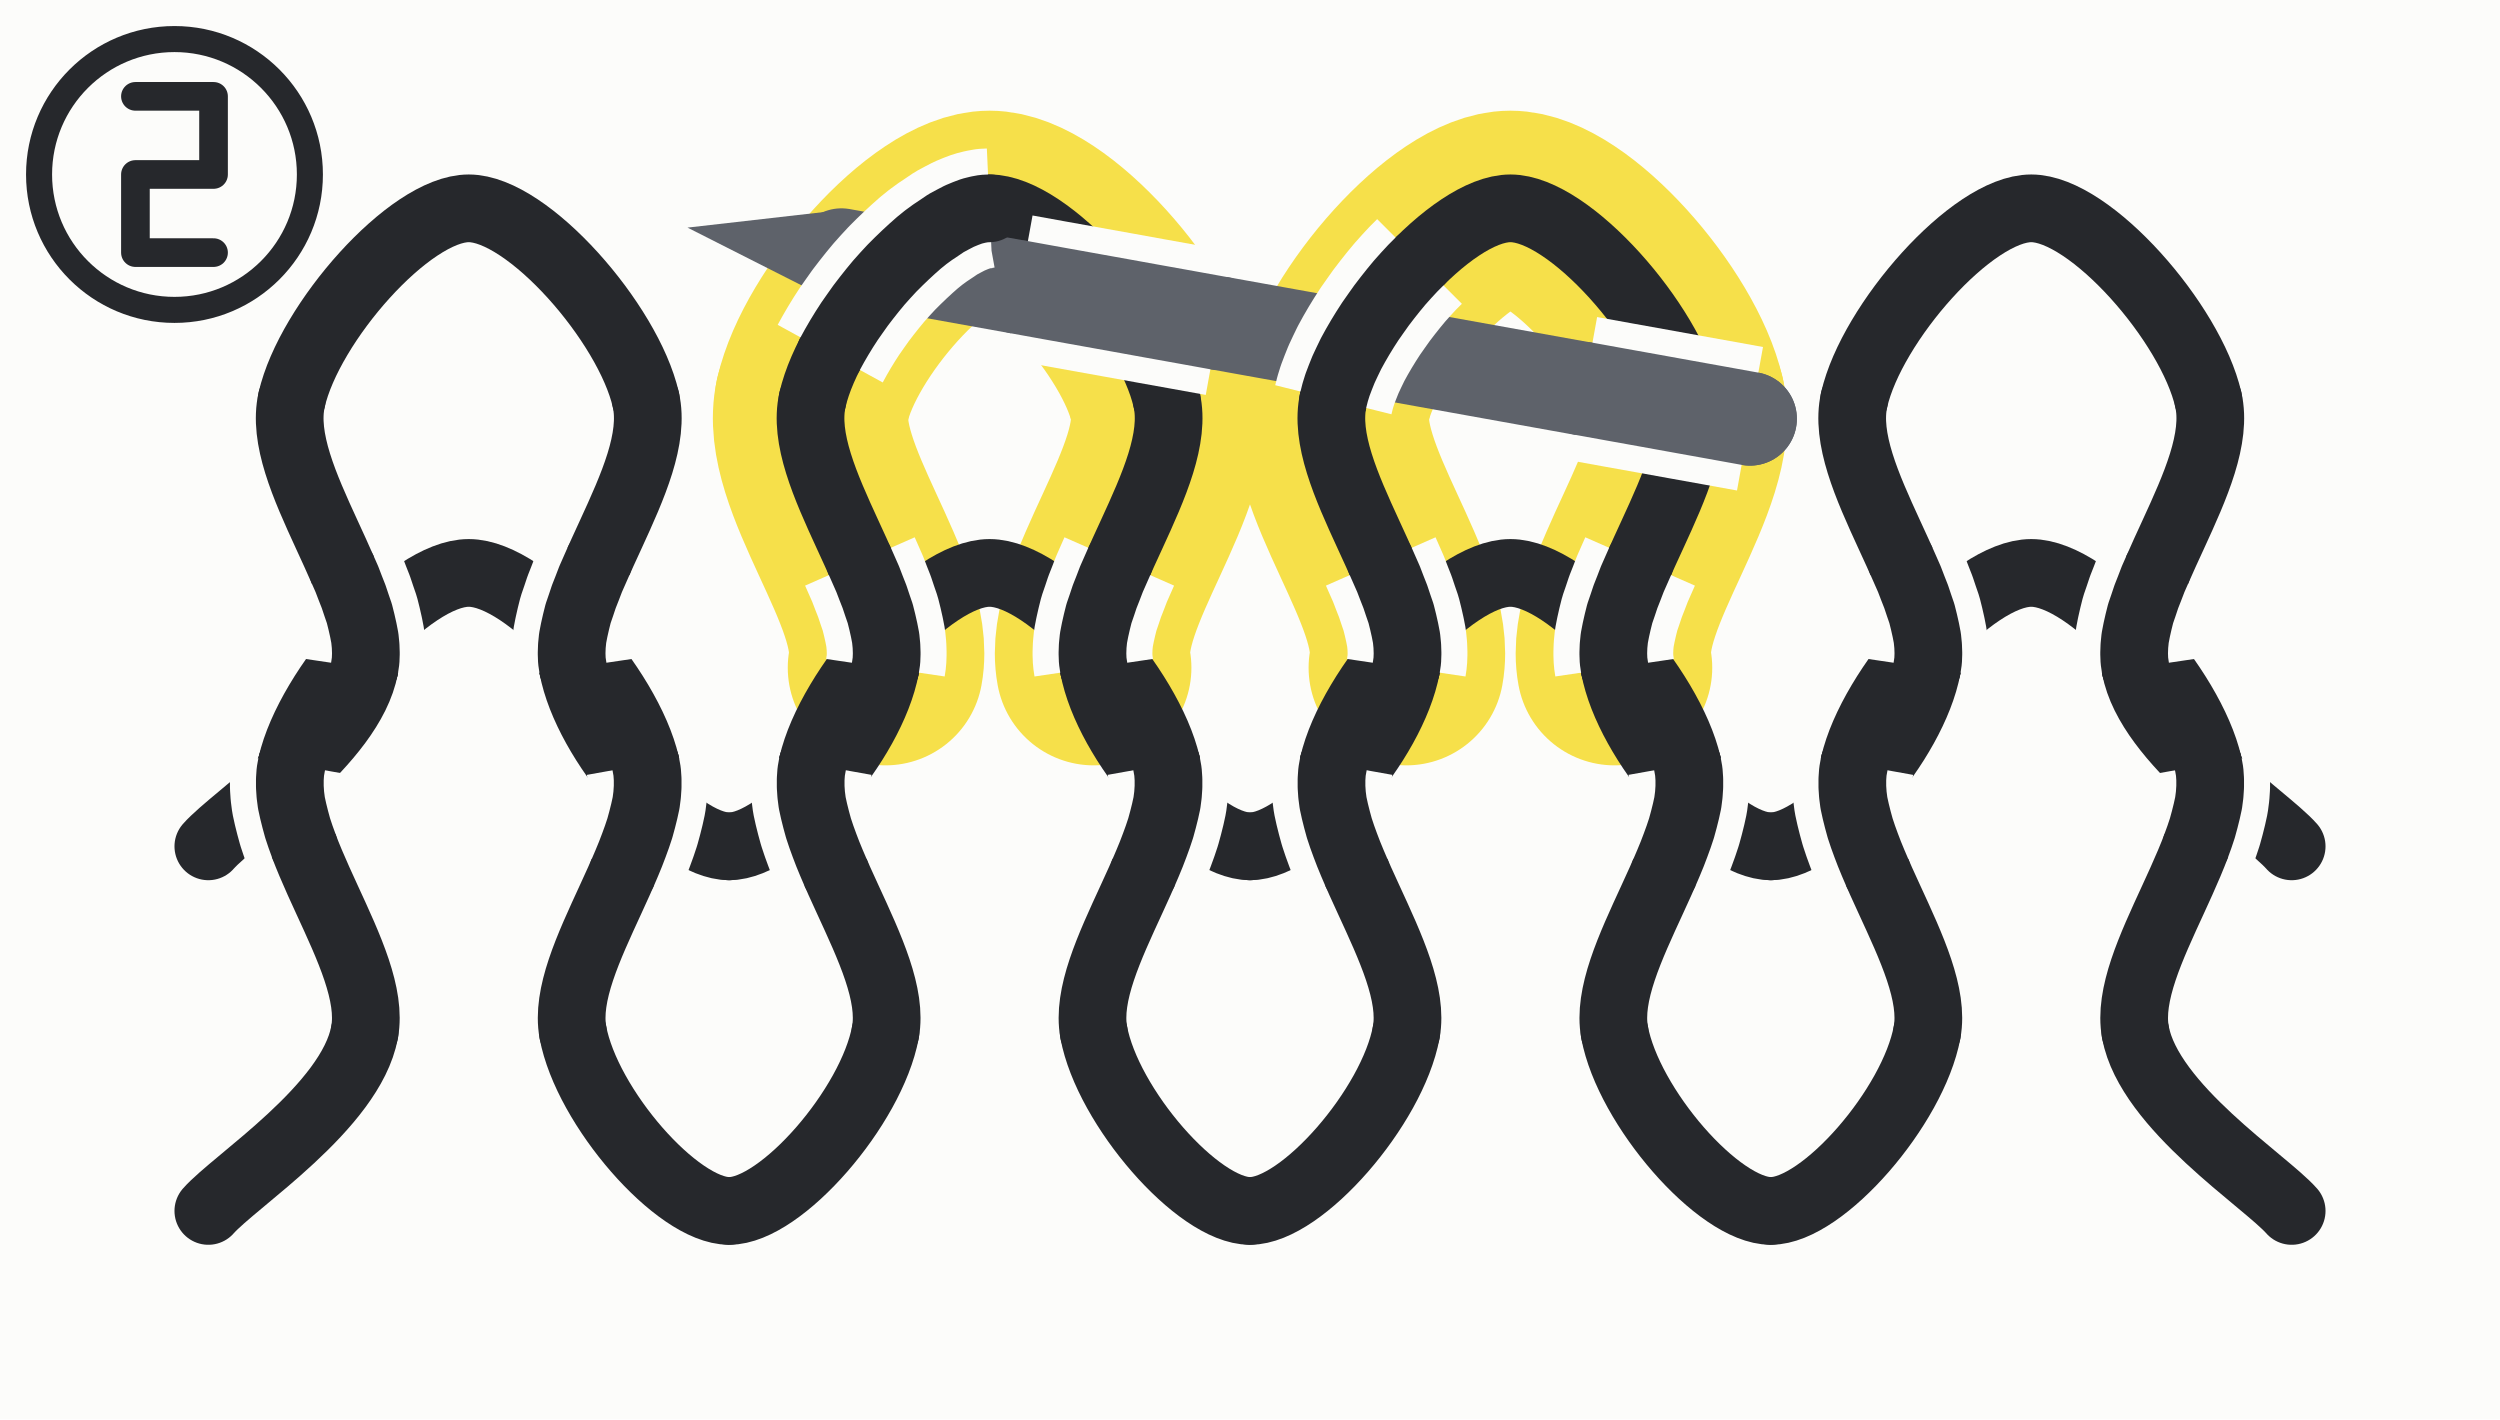
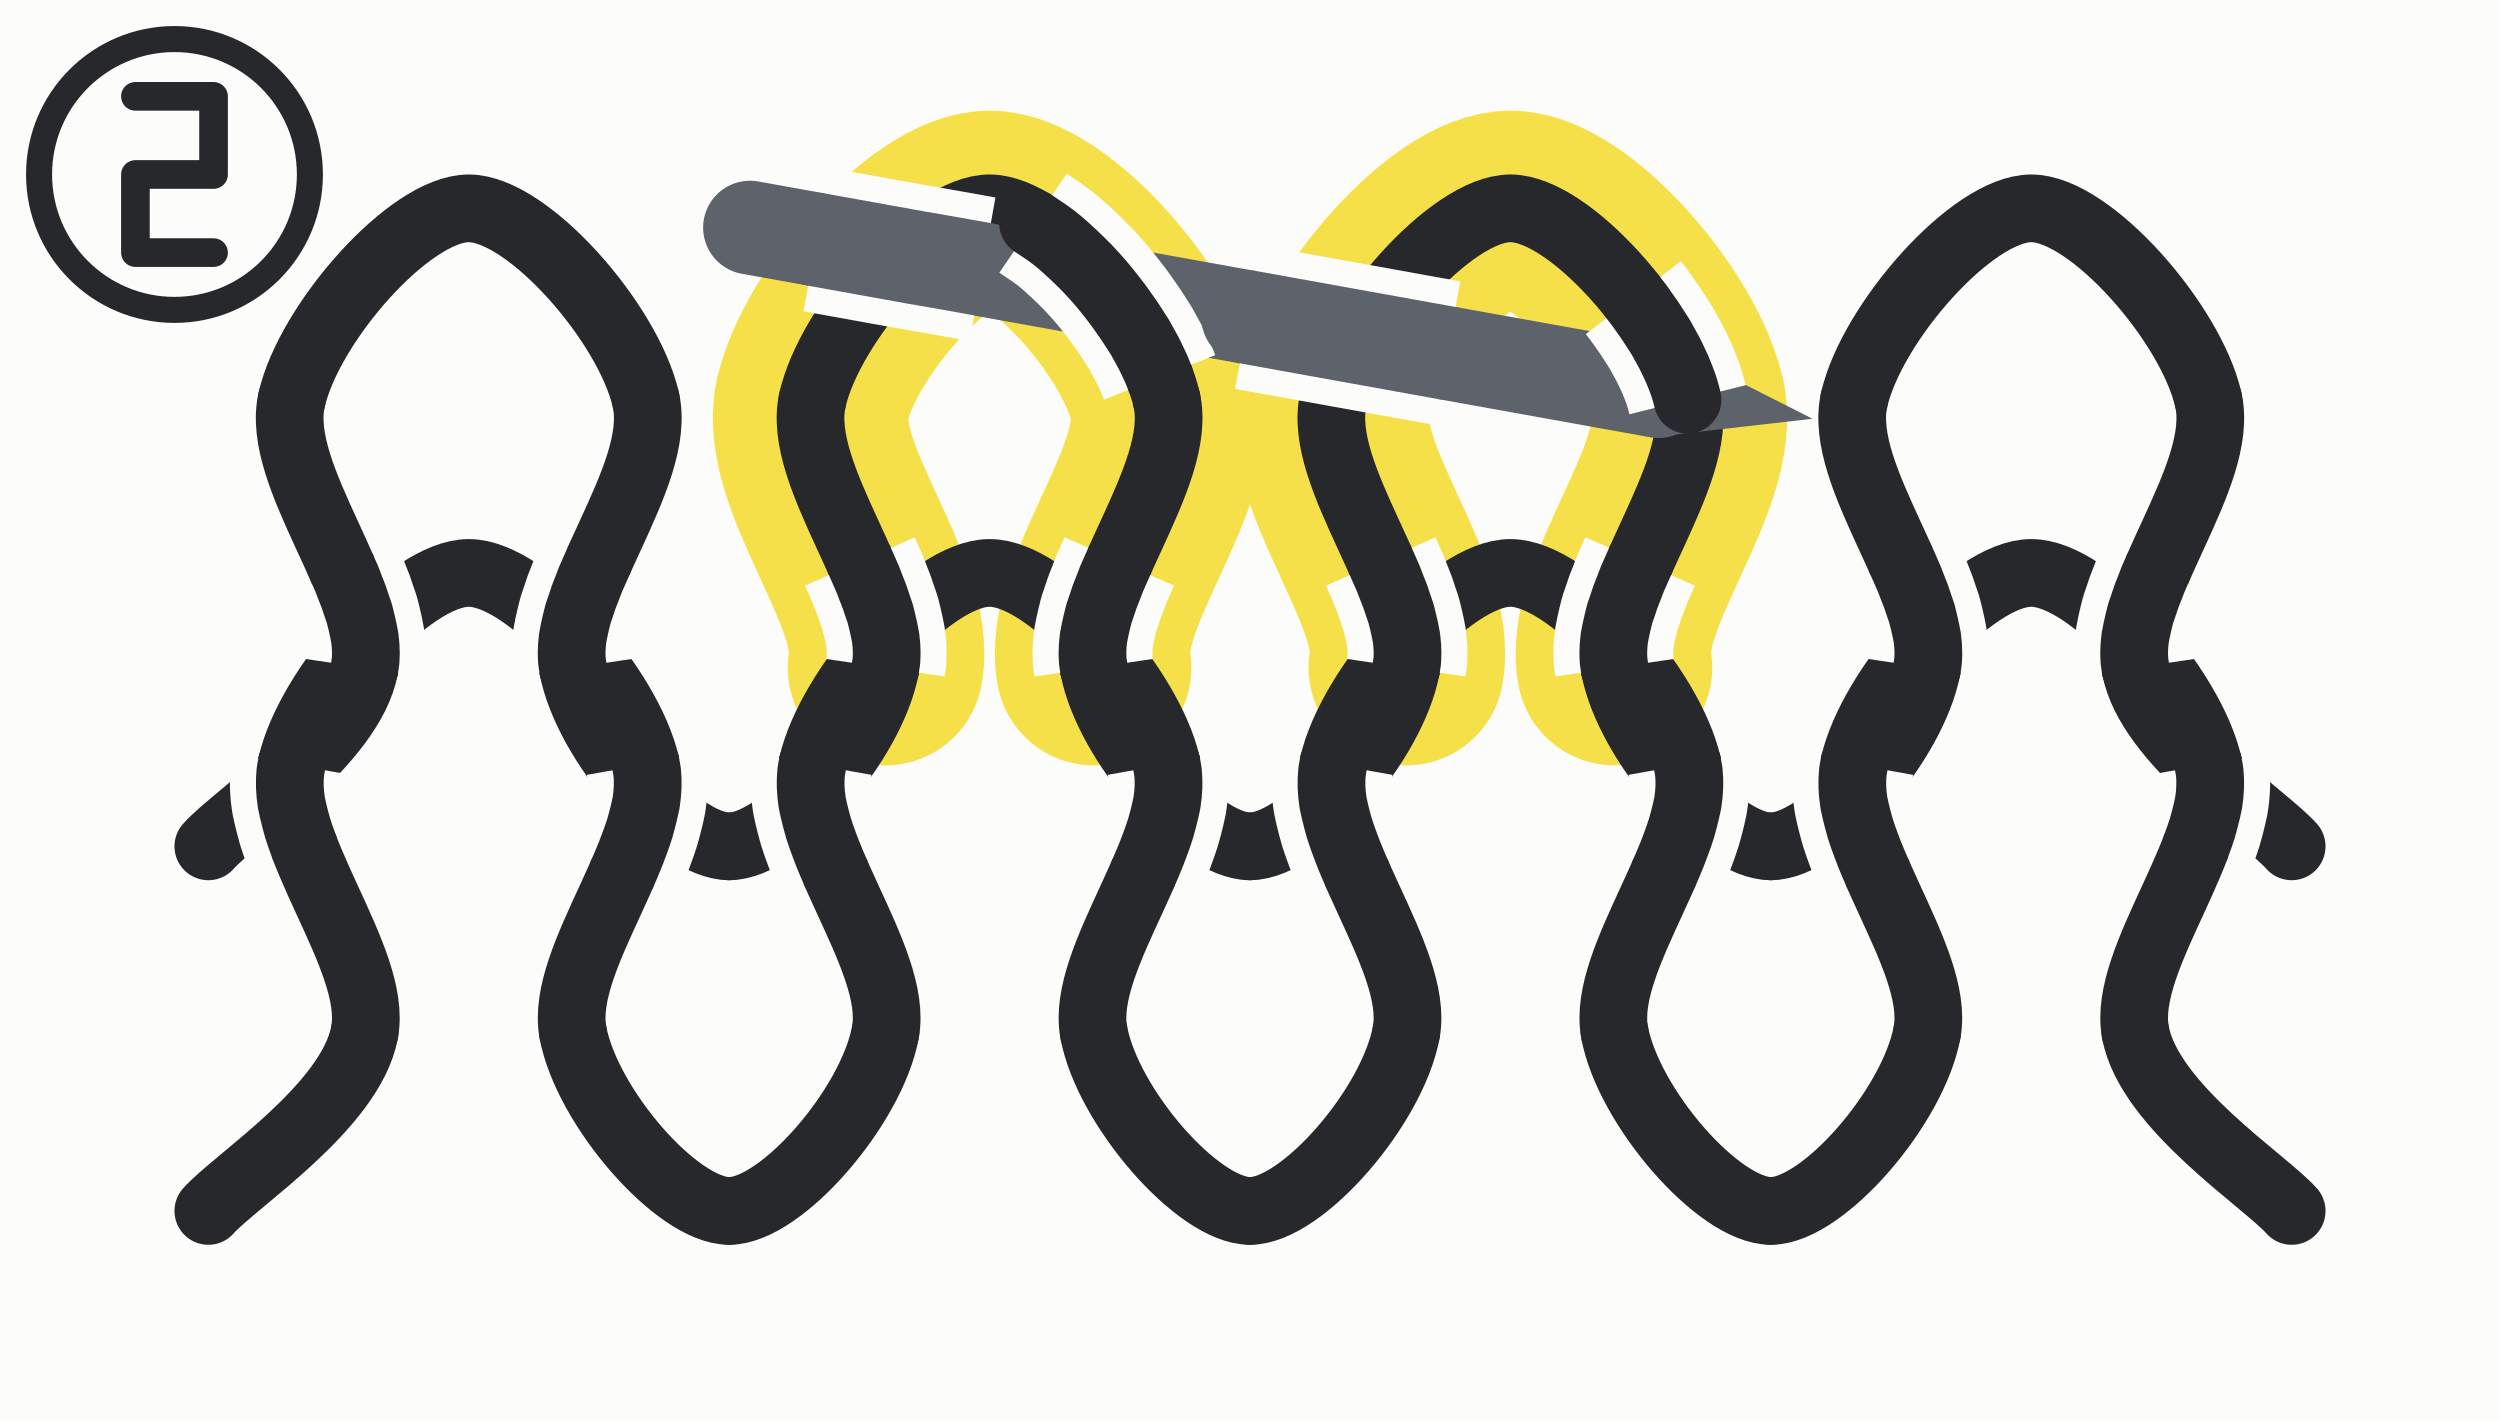
<svg xmlns="http://www.w3.org/2000/svg" viewBox="0 0 96 54.5" width="96" height="54.5">
  <rect class="a-t" width="96" height="54.5" fill="#FCFCFA" />
  <g fill="none" stroke-linecap="butt" stroke-linejoin="round">
    <path class="a-z" d="M34 25.64C34.53 22.78 30.53 18.29 31.2 15.35" stroke="#F6E04A" stroke-width="7.5" stroke-linecap="round" />
    <path class="a-z" d="M31.2 15.35C31.87 12.41 35.73 8 38 8C40.27 8 44.13 12.41 44.8 15.35" stroke="#F6E04A" stroke-width="7.5" stroke-linecap="round" />
    <path class="a-z" d="M44.8 15.35C45.47 18.29 41.47 22.78 42 25.64" stroke="#F6E04A" stroke-width="7.5" stroke-linecap="round" />
    <path class="a-z" d="M54 25.64C54.53 22.78 50.53 18.29 51.2 15.35" stroke="#F6E04A" stroke-width="7.5" stroke-linecap="round" />
    <path class="a-z" d="M51.2 15.35C51.87 12.41 55.73 8 58 8C60.27 8 64.13 12.41 64.8 15.35" stroke="#F6E04A" stroke-width="7.5" stroke-linecap="round" />
    <path class="a-z" d="M64.8 15.35C65.47 18.29 61.47 22.78 62 25.64" stroke="#F6E04A" stroke-width="7.5" stroke-linecap="round" />
    <path class="a-n" d="M8 46.5C9 45.36 13.47 42.5 14 39.64" stroke="#26282C" stroke-width="2.6" stroke-linecap="round" />
    <path class="a-n" d="M14 39.64C14.53 36.78 10.53 32.29 11.2 29.35" stroke="#26282C" stroke-width="2.6" stroke-linecap="round" />
    <path class="a-n" d="M11.2 29.35C11.87 26.41 15.73 22 18 22C20.27 22 24.13 26.41 24.8 29.35" stroke="#26282C" stroke-width="2.6" stroke-linecap="round" />
    <path class="a-n" d="M24.8 29.35C25.47 32.29 21.47 36.78 22 39.64" stroke="#26282C" stroke-width="2.6" stroke-linecap="round" />
    <path class="a-n" d="M22 39.64C22.53 42.5 26 46.5 28 46.5" stroke="#26282C" stroke-width="2.6" stroke-linecap="round" />
    <path class="a-n" d="M28 46.5C30 46.5 33.47 42.5 34 39.64" stroke="#26282C" stroke-width="2.6" stroke-linecap="round" />
    <path class="a-n" d="M34 39.64C34.53 36.78 30.53 32.29 31.2 29.35" stroke="#26282C" stroke-width="2.6" stroke-linecap="round" />
    <path class="a-n" d="M31.2 29.35C31.87 26.41 35.73 22 38 22C40.27 22 44.13 26.41 44.8 29.35" stroke="#26282C" stroke-width="2.6" stroke-linecap="round" />
    <path class="a-n" d="M44.8 29.35C45.47 32.29 41.47 36.78 42 39.64" stroke="#26282C" stroke-width="2.6" stroke-linecap="round" />
    <path class="a-n" d="M42 39.64C42.53 42.5 46 46.5 48 46.5" stroke="#26282C" stroke-width="2.6" stroke-linecap="round" />
    <path class="a-n" d="M48 46.5C50 46.5 53.47 42.5 54 39.64" stroke="#26282C" stroke-width="2.6" stroke-linecap="round" />
    <path class="a-n" d="M54 39.64C54.53 36.78 50.53 32.29 51.2 29.35" stroke="#26282C" stroke-width="2.6" stroke-linecap="round" />
    <path class="a-n" d="M51.2 29.35C51.87 26.41 55.73 22 58 22C60.27 22 64.13 26.41 64.8 29.35" stroke="#26282C" stroke-width="2.6" stroke-linecap="round" />
    <path class="a-n" d="M64.8 29.35C65.47 32.29 61.47 36.78 62 39.64" stroke="#26282C" stroke-width="2.6" stroke-linecap="round" />
    <path class="a-n" d="M62 39.64C62.53 42.5 66 46.5 68 46.5" stroke="#26282C" stroke-width="2.6" stroke-linecap="round" />
    <path class="a-n" d="M68 46.5C70 46.5 73.47 42.5 74 39.64" stroke="#26282C" stroke-width="2.6" stroke-linecap="round" />
    <path class="a-n" d="M74 39.64C74.53 36.78 70.53 32.29 71.2 29.35" stroke="#26282C" stroke-width="2.6" stroke-linecap="round" />
    <path class="a-n" d="M71.2 29.35C71.87 26.41 75.73 22 78 22C80.27 22 84.13 26.41 84.8 29.35" stroke="#26282C" stroke-width="2.6" stroke-linecap="round" />
    <path class="a-n" d="M84.8 29.35C85.47 32.29 81.47 36.78 82 39.64" stroke="#26282C" stroke-width="2.6" stroke-linecap="round" />
    <path class="a-n" d="M82 39.64C82.53 42.5 87 45.36 88 46.5" stroke="#26282C" stroke-width="2.6" stroke-linecap="round" />
    <path class="a-n" d="M8 32.5C9 31.36 13.47 28.5 14 25.64" stroke="#26282C" stroke-width="2.6" stroke-linecap="round" />
    <path class="a-n" d="M14 25.64C14.53 22.78 10.53 18.29 11.2 15.35" stroke="#26282C" stroke-width="2.6" stroke-linecap="round" />
    <path class="a-n" d="M11.2 15.35C11.87 12.41 15.73 8 18 8C20.27 8 24.13 12.41 24.8 15.35" stroke="#26282C" stroke-width="2.6" stroke-linecap="round" />
    <path class="a-n" d="M24.8 15.35C25.47 18.29 21.47 22.78 22 25.64" stroke="#26282C" stroke-width="2.6" stroke-linecap="round" />
    <path class="a-n" d="M22 25.64C22.53 28.5 26 32.5 28 32.5" stroke="#26282C" stroke-width="2.6" stroke-linecap="round" />
    <path class="a-n" d="M28 32.5C30 32.5 33.47 28.5 34 25.64" stroke="#26282C" stroke-width="2.6" stroke-linecap="round" />
    <path class="a-n" d="M34 25.64C34.53 22.78 30.53 18.29 31.2 15.35" stroke="#26282C" stroke-width="2.6" stroke-linecap="round" />
    <path class="a-n" d="M31.2 15.35C31.87 12.41 35.73 8 38 8C40.27 8 44.13 12.41 44.8 15.35" stroke="#26282C" stroke-width="2.6" stroke-linecap="round" />
    <path class="a-n" d="M44.8 15.35C45.47 18.29 41.47 22.78 42 25.64" stroke="#26282C" stroke-width="2.6" stroke-linecap="round" />
    <path class="a-n" d="M42 25.64C42.53 28.5 46 32.5 48 32.5" stroke="#26282C" stroke-width="2.6" stroke-linecap="round" />
    <path class="a-n" d="M48 32.5C50 32.5 53.47 28.5 54 25.64" stroke="#26282C" stroke-width="2.6" stroke-linecap="round" />
    <path class="a-n" d="M54 25.64C54.53 22.78 50.53 18.29 51.2 15.35" stroke="#26282C" stroke-width="2.6" stroke-linecap="round" />
    <path class="a-n" d="M51.2 15.35C51.87 12.41 55.73 8 58 8C60.27 8 64.13 12.41 64.8 15.35" stroke="#26282C" stroke-width="2.6" stroke-linecap="round" />
    <path class="a-n" d="M64.8 15.35C65.47 18.29 61.47 22.78 62 25.64" stroke="#26282C" stroke-width="2.6" stroke-linecap="round" />
    <path class="a-n" d="M62 25.64C62.53 28.5 66 32.5 68 32.5" stroke="#26282C" stroke-width="2.6" stroke-linecap="round" />
    <path class="a-n" d="M68 32.5C70 32.5 73.47 28.5 74 25.64" stroke="#26282C" stroke-width="2.6" stroke-linecap="round" />
    <path class="a-n" d="M74 25.64C74.53 22.78 70.53 18.29 71.2 15.35" stroke="#26282C" stroke-width="2.6" stroke-linecap="round" />
    <path class="a-n" d="M71.2 15.35C71.87 12.41 75.73 8 78 8C80.27 8 84.13 12.41 84.8 15.35" stroke="#26282C" stroke-width="2.6" stroke-linecap="round" />
    <path class="a-n" d="M84.8 15.35C85.47 18.29 81.47 22.78 82 25.64" stroke="#26282C" stroke-width="2.6" stroke-linecap="round" />
    <path class="a-n" d="M82 25.64C82.53 28.5 87 31.36 88 32.5" stroke="#26282C" stroke-width="2.6" stroke-linecap="round" />
-     <path class="a-d" d="M67.2 16.08L32.31 9.8" stroke="#5E626A" stroke-width="3.6" stroke-linecap="round" />
-     <polygon class="a-d" points="26.4,8.74 32.62,8.03 31.99,11.57" fill="#5E626A" />
+     <path class="a-d" d="M28.8 8.74L63.69 15.02" stroke="#5E626A" stroke-width="3.6" stroke-linecap="round" />
+     <polygon class="a-d" points="69.6,16.08 63.38,16.79 64.01,13.25" fill="#5E626A" />
    <path class="a-o" d="M11.66 32.46L11.54 32.13L11.43 31.8L11.34 31.47L11.26 31.15L11.19 30.83L11.15 30.52L11.13 30.22L11.13 29.92L11.15 29.63L11.2 29.35" stroke="#FCFCFA" stroke-width="4.6" />
    <path class="a-n" d="M11.66 32.46L11.54 32.13L11.43 31.8L11.34 31.47L11.26 31.15L11.19 30.83L11.15 30.52L11.13 30.22L11.13 29.92L11.15 29.63L11.2 29.35" stroke="#26282C" stroke-width="2.6" stroke-linecap="round" />
    <path class="a-o" d="M14 25.64L14.04 25.37L14.05 25.09L14.04 24.8L14.01 24.5L13.95 24.19L13.88 23.88L13.8 23.56L13.69 23.24L13.58 22.91L13.45 22.58L13.32 22.24L13.17 21.9" stroke="#FCFCFA" stroke-width="4.6" />
    <path class="a-n" d="M14 25.64L14.04 25.37L14.05 25.09L14.04 24.8L14.01 24.5L13.95 24.19L13.88 23.88L13.8 23.56L13.69 23.24L13.58 22.91L13.45 22.58L13.32 22.24L13.17 21.9" stroke="#26282C" stroke-width="2.6" stroke-linecap="round" />
    <path class="a-o" d="M22.98 21.56L22.83 21.9L22.68 22.24L22.55 22.58L22.42 22.91L22.31 23.24L22.2 23.56L22.12 23.88L22.05 24.19L21.99 24.5L21.96 24.8L21.95 25.09L21.96 25.37L22 25.64" stroke="#FCFCFA" stroke-width="4.6" />
    <path class="a-n" d="M22.98 21.56L22.83 21.9L22.68 22.24L22.55 22.58L22.42 22.91L22.31 23.24L22.2 23.56L22.12 23.88L22.05 24.19L21.99 24.5L21.96 24.8L21.95 25.09L21.96 25.37L22 25.64" stroke="#26282C" stroke-width="2.6" stroke-linecap="round" />
    <path class="a-o" d="M24.8 29.35L24.85 29.63L24.87 29.92L24.87 30.22L24.85 30.52L24.81 30.83L24.74 31.15L24.66 31.47L24.57 31.8L24.46 32.13L24.34 32.46L24.21 32.8L24.07 33.14L23.92 33.49" stroke="#FCFCFA" stroke-width="4.6" />
    <path class="a-n" d="M24.8 29.35L24.85 29.63L24.87 29.92L24.87 30.22L24.85 30.52L24.81 30.83L24.74 31.15L24.66 31.47L24.57 31.8L24.46 32.13L24.34 32.46L24.21 32.8L24.07 33.14L23.92 33.49" stroke="#26282C" stroke-width="2.6" stroke-linecap="round" />
    <path class="a-o" d="M32.08 33.49L31.93 33.14L31.79 32.8L31.66 32.46L31.54 32.13L31.43 31.8L31.34 31.47L31.26 31.15L31.19 30.83L31.15 30.52L31.13 30.22L31.13 29.92L31.15 29.63L31.2 29.35" stroke="#FCFCFA" stroke-width="4.6" />
    <path class="a-n" d="M32.08 33.49L31.93 33.14L31.79 32.8L31.66 32.46L31.54 32.13L31.43 31.8L31.34 31.47L31.26 31.15L31.19 30.83L31.15 30.52L31.13 30.22L31.13 29.92L31.15 29.63L31.2 29.35" stroke="#26282C" stroke-width="2.6" stroke-linecap="round" />
    <path class="a-o" d="M34 25.64L34.04 25.37L34.05 25.09L34.04 24.8L34.01 24.5L33.95 24.19L33.88 23.88L33.8 23.56L33.69 23.24L33.58 22.91L33.45 22.58L33.32 22.24L33.17 21.9L33.02 21.56" stroke="#FCFCFA" stroke-width="4.6" />
    <path class="a-n" d="M34 25.64L34.04 25.37L34.05 25.09L34.04 24.8L34.01 24.5L33.95 24.19L33.88 23.88L33.8 23.56L33.69 23.24L33.58 22.91L33.45 22.58L33.32 22.24L33.17 21.9L33.02 21.56" stroke="#26282C" stroke-width="2.6" stroke-linecap="round" />
    <path class="a-o" d="M42.98 21.56L42.83 21.9L42.68 22.24L42.55 22.58L42.42 22.91L42.31 23.24L42.2 23.56L42.12 23.88L42.05 24.19L41.99 24.5L41.96 24.8L41.95 25.09L41.96 25.37L42 25.64" stroke="#FCFCFA" stroke-width="4.6" />
    <path class="a-n" d="M42.98 21.56L42.83 21.9L42.68 22.24L42.55 22.58L42.42 22.91L42.31 23.24L42.2 23.56L42.12 23.88L42.05 24.19L41.99 24.5L41.96 24.8L41.95 25.09L41.96 25.37L42 25.64" stroke="#26282C" stroke-width="2.6" stroke-linecap="round" />
    <path class="a-o" d="M44.8 29.35L44.85 29.63L44.87 29.92L44.87 30.22L44.85 30.52L44.81 30.83L44.74 31.15L44.66 31.47L44.57 31.8L44.46 32.13L44.34 32.46L44.21 32.8L44.07 33.14L43.92 33.49" stroke="#FCFCFA" stroke-width="4.6" />
    <path class="a-n" d="M44.8 29.35L44.85 29.63L44.87 29.92L44.87 30.22L44.85 30.52L44.81 30.83L44.74 31.15L44.66 31.47L44.57 31.8L44.46 32.13L44.34 32.46L44.21 32.8L44.07 33.14L43.92 33.49" stroke="#26282C" stroke-width="2.6" stroke-linecap="round" />
    <path class="a-o" d="M52.08 33.49L51.93 33.14L51.79 32.8L51.66 32.46L51.54 32.13L51.43 31.8L51.34 31.47L51.26 31.15L51.19 30.83L51.15 30.52L51.13 30.22L51.13 29.92L51.15 29.63L51.2 29.35" stroke="#FCFCFA" stroke-width="4.6" />
    <path class="a-n" d="M52.08 33.49L51.93 33.14L51.79 32.8L51.66 32.46L51.54 32.13L51.43 31.8L51.34 31.47L51.26 31.15L51.19 30.83L51.15 30.52L51.13 30.22L51.13 29.92L51.15 29.63L51.2 29.35" stroke="#26282C" stroke-width="2.6" stroke-linecap="round" />
    <path class="a-o" d="M54 25.64L54.04 25.37L54.05 25.09L54.04 24.8L54.01 24.5L53.95 24.19L53.88 23.88L53.8 23.56L53.69 23.24L53.58 22.91L53.45 22.58L53.32 22.24L53.17 21.9L53.02 21.56" stroke="#FCFCFA" stroke-width="4.6" />
    <path class="a-n" d="M54 25.64L54.04 25.37L54.05 25.09L54.04 24.8L54.01 24.5L53.95 24.19L53.88 23.88L53.8 23.56L53.69 23.24L53.58 22.91L53.45 22.58L53.32 22.24L53.17 21.9L53.02 21.56" stroke="#26282C" stroke-width="2.6" stroke-linecap="round" />
    <path class="a-o" d="M62.98 21.56L62.83 21.9L62.68 22.24L62.55 22.58L62.42 22.91L62.31 23.24L62.2 23.56L62.12 23.88L62.05 24.19L61.99 24.5L61.96 24.8L61.95 25.09L61.96 25.37L62 25.64" stroke="#FCFCFA" stroke-width="4.6" />
    <path class="a-n" d="M62.98 21.56L62.83 21.9L62.68 22.24L62.55 22.58L62.42 22.91L62.31 23.24L62.2 23.56L62.12 23.88L62.05 24.19L61.99 24.5L61.96 24.8L61.95 25.09L61.96 25.37L62 25.64" stroke="#26282C" stroke-width="2.6" stroke-linecap="round" />
    <path class="a-o" d="M64.8 29.35L64.85 29.63L64.87 29.92L64.87 30.22L64.85 30.52L64.81 30.83L64.74 31.15L64.66 31.47L64.57 31.8L64.46 32.13L64.34 32.46L64.21 32.8L64.07 33.14L63.92 33.49" stroke="#FCFCFA" stroke-width="4.6" />
    <path class="a-n" d="M64.8 29.35L64.85 29.63L64.87 29.92L64.87 30.22L64.85 30.52L64.81 30.83L64.74 31.15L64.66 31.47L64.57 31.8L64.46 32.13L64.34 32.46L64.21 32.8L64.07 33.14L63.92 33.49" stroke="#26282C" stroke-width="2.6" stroke-linecap="round" />
    <path class="a-o" d="M72.08 33.49L71.93 33.14L71.79 32.8L71.66 32.46L71.54 32.13L71.43 31.8L71.34 31.47L71.26 31.15L71.19 30.83L71.15 30.52L71.13 30.22L71.13 29.92L71.15 29.63L71.2 29.35" stroke="#FCFCFA" stroke-width="4.6" />
    <path class="a-n" d="M72.08 33.49L71.93 33.14L71.79 32.8L71.66 32.46L71.54 32.13L71.43 31.8L71.34 31.47L71.26 31.15L71.19 30.83L71.15 30.52L71.13 30.22L71.13 29.92L71.15 29.63L71.2 29.35" stroke="#26282C" stroke-width="2.6" stroke-linecap="round" />
    <path class="a-o" d="M74 25.64L74.04 25.37L74.05 25.09L74.04 24.8L74.01 24.5L73.95 24.19L73.88 23.88L73.8 23.56L73.69 23.24L73.58 22.91L73.45 22.58L73.32 22.24L73.17 21.9L73.02 21.56" stroke="#FCFCFA" stroke-width="4.6" />
    <path class="a-n" d="M74 25.64L74.04 25.37L74.05 25.09L74.04 24.8L74.01 24.5L73.95 24.19L73.88 23.88L73.8 23.56L73.69 23.24L73.58 22.91L73.45 22.58L73.32 22.24L73.17 21.9L73.02 21.56" stroke="#26282C" stroke-width="2.6" stroke-linecap="round" />
    <path class="a-o" d="M82.83 21.9L82.68 22.24L82.55 22.58L82.42 22.91L82.31 23.24L82.2 23.56L82.12 23.88L82.05 24.19L81.99 24.5L81.96 24.8L81.95 25.09L81.96 25.37L82 25.64" stroke="#FCFCFA" stroke-width="4.6" />
    <path class="a-n" d="M82.83 21.9L82.68 22.24L82.55 22.58L82.42 22.91L82.31 23.24L82.2 23.56L82.12 23.88L82.05 24.19L81.99 24.5L81.96 24.8L81.95 25.09L81.96 25.37L82 25.64" stroke="#26282C" stroke-width="2.6" stroke-linecap="round" />
    <path class="a-o" d="M84.8 29.35L84.85 29.63L84.87 29.92L84.87 30.22L84.85 30.52L84.81 30.83L84.74 31.15L84.66 31.47L84.57 31.8L84.46 32.13L84.34 32.46" stroke="#FCFCFA" stroke-width="4.6" />
    <path class="a-n" d="M84.8 29.35L84.85 29.63L84.87 29.92L84.87 30.22L84.85 30.52L84.81 30.83L84.74 31.15L84.66 31.47L84.57 31.8L84.46 32.13L84.34 32.46" stroke="#26282C" stroke-width="2.6" stroke-linecap="round" />
-     <path class="a-o" d="M46.8 12.41L45.53 12.18L44.25 11.95L42.98 11.72L41.7 11.49L40.42 11.26L39.15 11.03" stroke="#FCFCFA" stroke-width="5.6" />
-     <path class="a-d" d="M46.8 12.41L45.53 12.18L44.25 11.95L42.98 11.72L41.7 11.49L40.42 11.26L39.15 11.03" stroke="#5E626A" stroke-width="3.6" stroke-linecap="round" />
-     <path class="a-o" d="M31.88 13.58L32.05 13.27L32.23 12.96L32.42 12.65L32.62 12.34L32.83 12.04L33.05 11.73L33.28 11.43L33.51 11.14L33.75 10.85L34 10.57L34.25 10.3L34.51 10.04L34.77 9.79L35.03 9.55L35.29 9.32L35.55 9.11L35.81 8.92L36.08 8.74L36.33 8.57L36.59 8.43L36.84 8.3L37.08 8.2L37.32 8.11L37.56 8.05L37.78 8.01L38 8" stroke="#FCFCFA" stroke-width="4.6" />
-     <path class="a-n" d="M31.88 13.58L32.05 13.27L32.23 12.96L32.42 12.65L32.62 12.34L32.83 12.04L33.05 11.73L33.28 11.43L33.51 11.14L33.75 10.85L34 10.57L34.25 10.3L34.51 10.04L34.77 9.79L35.03 9.55L35.29 9.32L35.55 9.11L35.81 8.92L36.08 8.74L36.33 8.57L36.59 8.43L36.84 8.3L37.08 8.2L37.32 8.11L37.56 8.05L37.78 8.01L38 8" stroke="#26282C" stroke-width="2.6" stroke-linecap="round" />
-     <path class="a-o" d="M67.2 16.08L65.93 15.85L64.65 15.62L63.38 15.39L62.1 15.16L60.83 14.93" stroke="#FCFCFA" stroke-width="5.6" />
-     <path class="a-d" d="M67.2 16.08L65.93 15.85L64.65 15.62L63.38 15.39L62.1 15.16L60.83 14.93" stroke="#5E626A" stroke-width="3.6" stroke-linecap="round" />
-     <path class="a-o" d="M51.2 15.35L51.27 15.07L51.36 14.78L51.47 14.49L51.59 14.19L51.73 13.89L51.88 13.58L52.05 13.27L52.23 12.96L52.42 12.65L52.62 12.34L52.83 12.04L53.05 11.73L53.28 11.43L53.51 11.14L53.75 10.85L54 10.57L54.25 10.3L54.51 10.04" stroke="#FCFCFA" stroke-width="4.6" />
-     <path class="a-n" d="M51.2 15.35L51.27 15.07L51.36 14.78L51.47 14.49L51.59 14.19L51.73 13.89L51.88 13.58L52.05 13.27L52.23 12.96L52.42 12.65L52.62 12.34L52.83 12.04L53.05 11.73L53.28 11.43L53.51 11.14L53.75 10.85L54 10.57L54.25 10.3L54.51 10.04" stroke="#26282C" stroke-width="2.6" stroke-linecap="round" />
+     <path class="a-o" d="M31.35 9.2L32.63 9.43L33.9 9.66L35.18 9.89L36.45 10.11L37.73 10.34" stroke="#FCFCFA" stroke-width="5.6" />
+     <path class="a-d" d="M31.35 9.2L32.63 9.43L33.9 9.66L35.18 9.89L36.45 10.11L37.73 10.34" stroke="#5E626A" stroke-width="3.6" stroke-linecap="round" />
+     <path class="a-o" d="M39.67 8.57L39.92 8.74L40.19 8.92L40.45 9.11L40.71 9.32L40.97 9.55L41.23 9.79L41.49 10.04L41.75 10.3L42 10.57L42.25 10.85L42.49 11.14L42.72 11.43L42.95 11.73L43.17 12.04L43.38 12.34L43.58 12.65L43.78 12.96L43.95 13.27L44.12 13.58L44.27 13.89L44.41 14.19L44.53 14.49" stroke="#FCFCFA" stroke-width="4.6" />
+     <path class="a-n" d="M39.67 8.57L39.92 8.74L40.19 8.92L40.45 9.11L40.71 9.32L40.97 9.55L41.23 9.79L41.49 10.04L41.75 10.3L42 10.57L42.25 10.85L42.49 11.14L42.72 11.43L42.95 11.73L43.17 12.04L43.38 12.34L43.58 12.65L43.78 12.96L43.95 13.27L44.12 13.58L44.27 13.89L44.41 14.19L44.53 14.49" stroke="#26282C" stroke-width="2.6" stroke-linecap="round" />
+     <path class="a-o" d="M47.93 12.18L49.2 12.41L50.48 12.64L51.75 12.87L53.03 13.1L54.3 13.33L55.58 13.56" stroke="#FCFCFA" stroke-width="5.6" />
+     <path class="a-d" d="M47.93 12.18L49.2 12.41L50.48 12.64L51.75 12.87L53.03 13.1L54.3 13.33L55.58 13.56" stroke="#5E626A" stroke-width="3.6" stroke-linecap="round" />
+     <path class="a-o" d="M62.72 11.43L62.95 11.73L63.17 12.04L63.38 12.34L63.58 12.65L63.78 12.96L63.95 13.27L64.12 13.58L64.27 13.89L64.41 14.19L64.53 14.49L64.64 14.78L64.73 15.07L64.8 15.35" stroke="#FCFCFA" stroke-width="4.6" />
+     <path class="a-n" d="M62.72 11.43L62.95 11.73L63.17 12.04L63.38 12.34L63.58 12.65L63.78 12.96L63.95 13.27L64.12 13.58L64.27 13.89L64.41 14.19L64.53 14.49L64.64 14.78L64.73 15.07L64.8 15.35" stroke="#26282C" stroke-width="2.6" stroke-linecap="round" />
    <circle class="a-k" cx="6.7" cy="6.7" r="5.2" fill="#FCFCFA" stroke="#26282C" stroke-width="1" />
    <path class="a-k" d="M5.2 3.7L8.2 3.7L8.2 6.7L5.2 6.7L5.2 9.7L8.2 9.7" stroke="#26282C" stroke-width="1.1" stroke-linecap="round" stroke-linejoin="round" />
  </g>
</svg>
